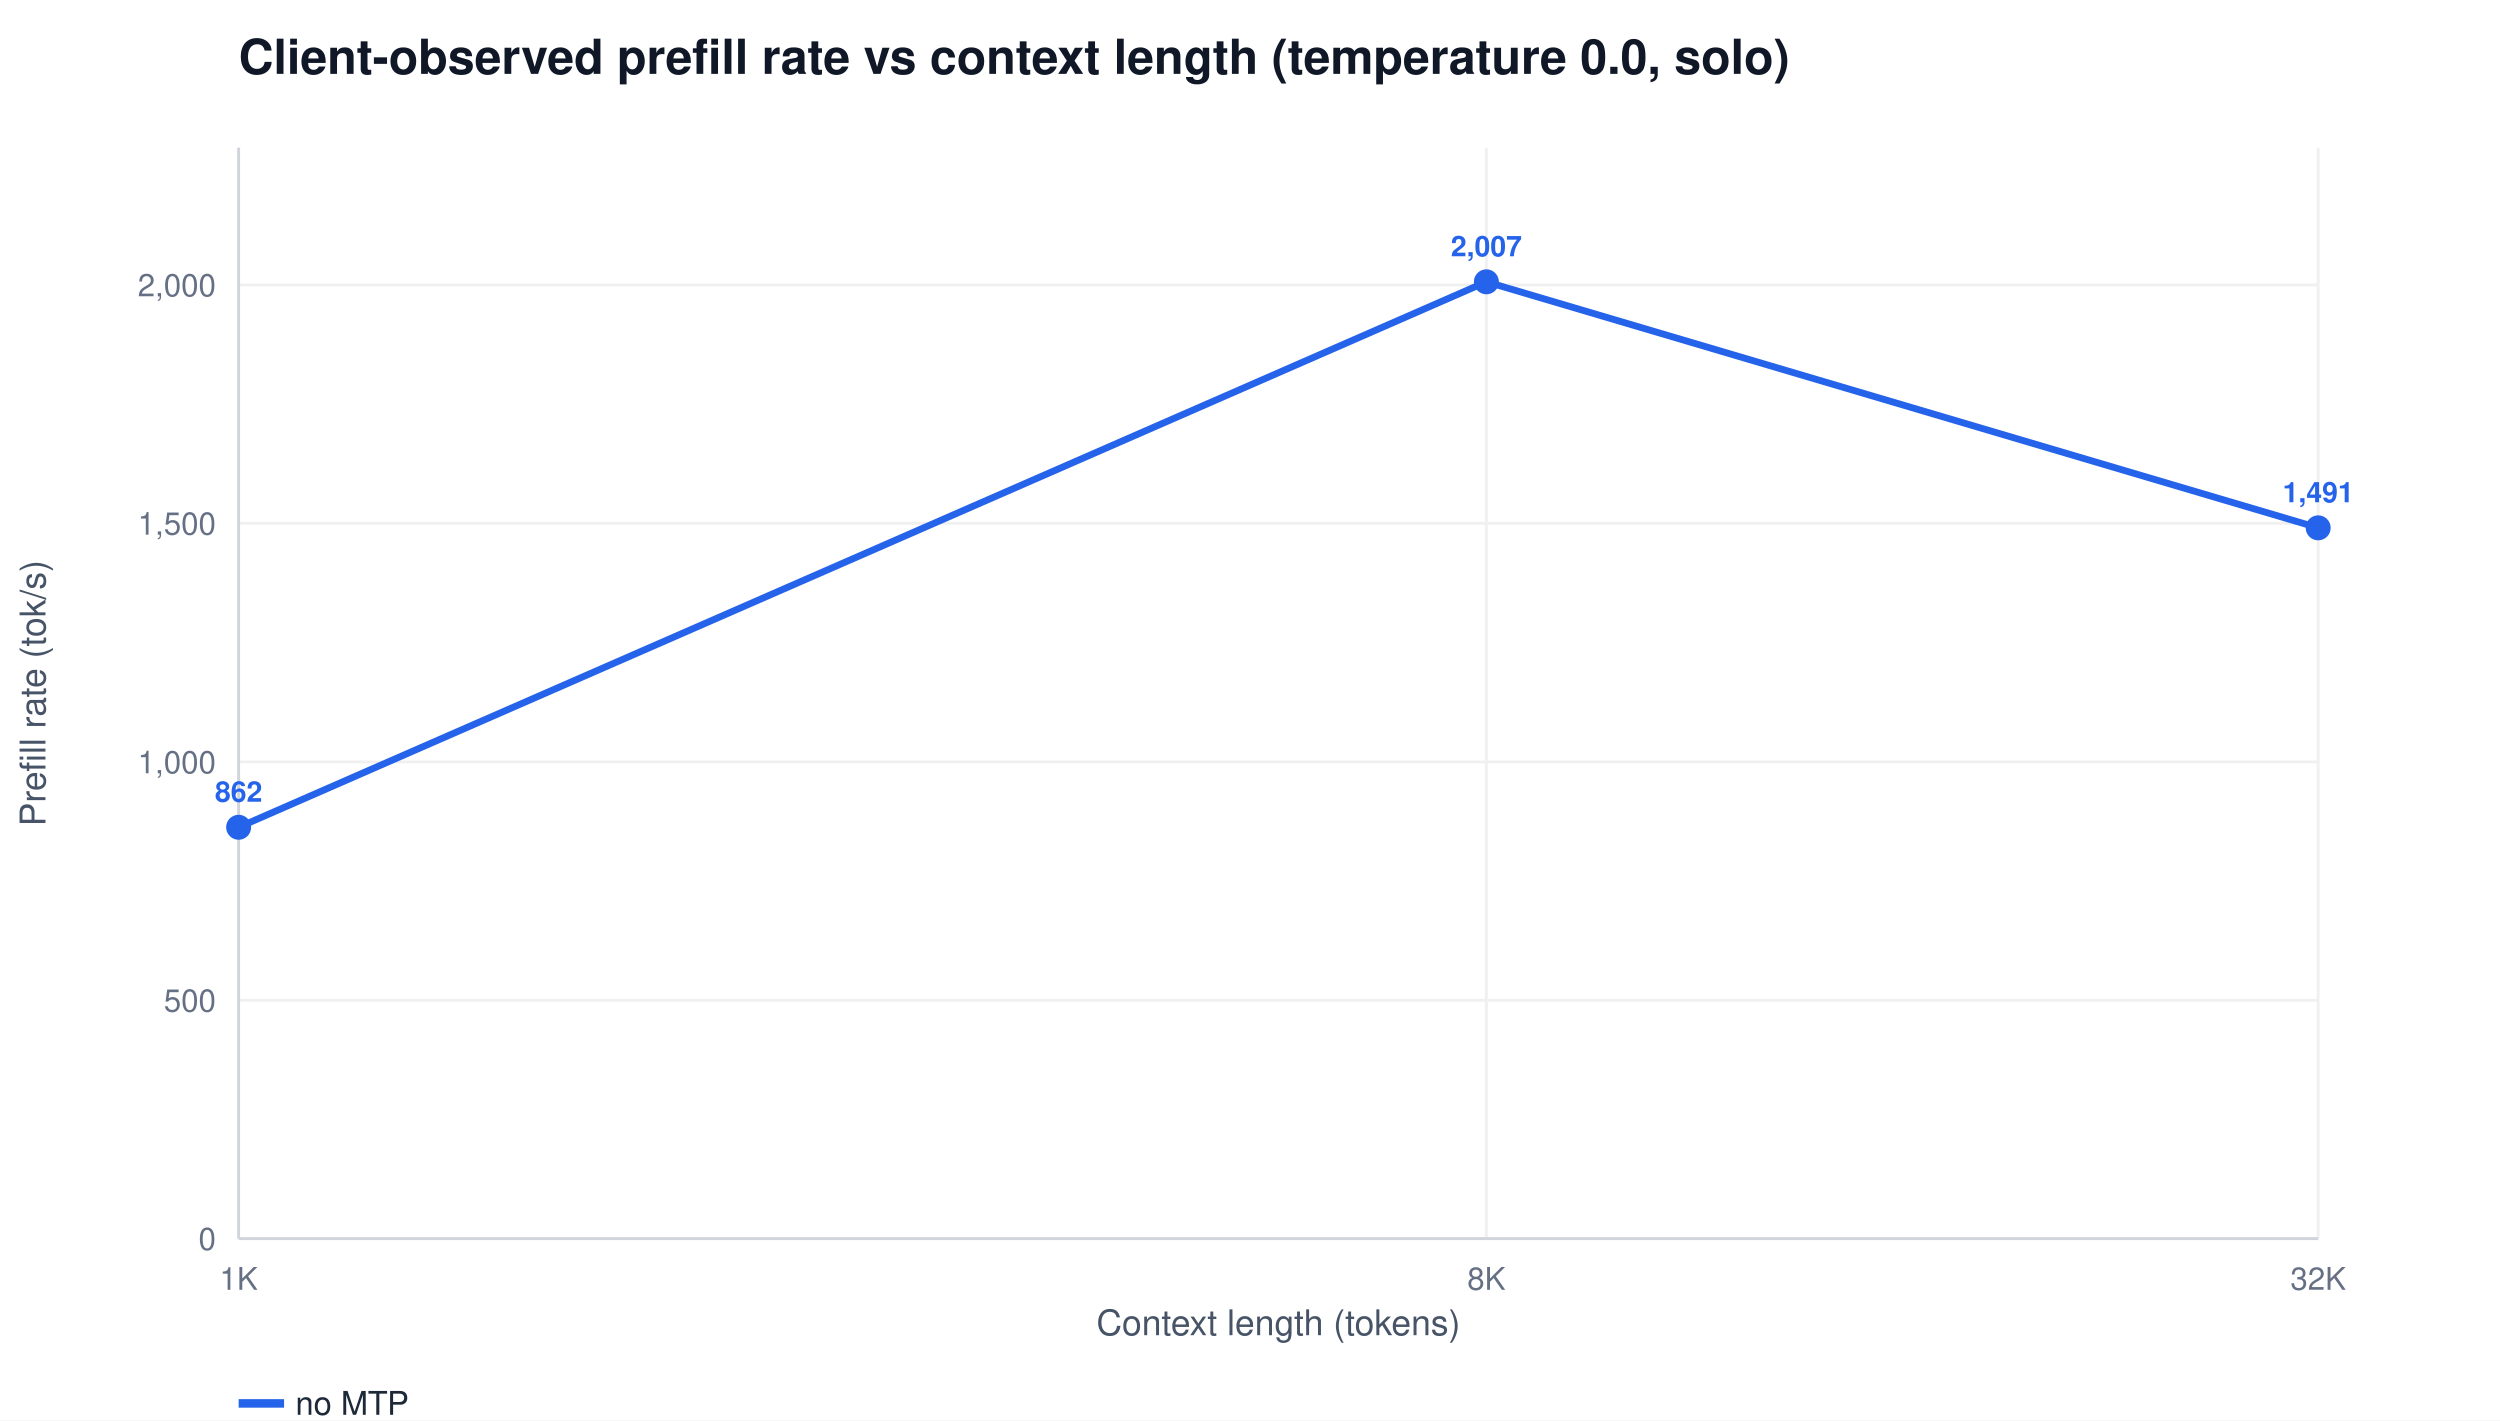
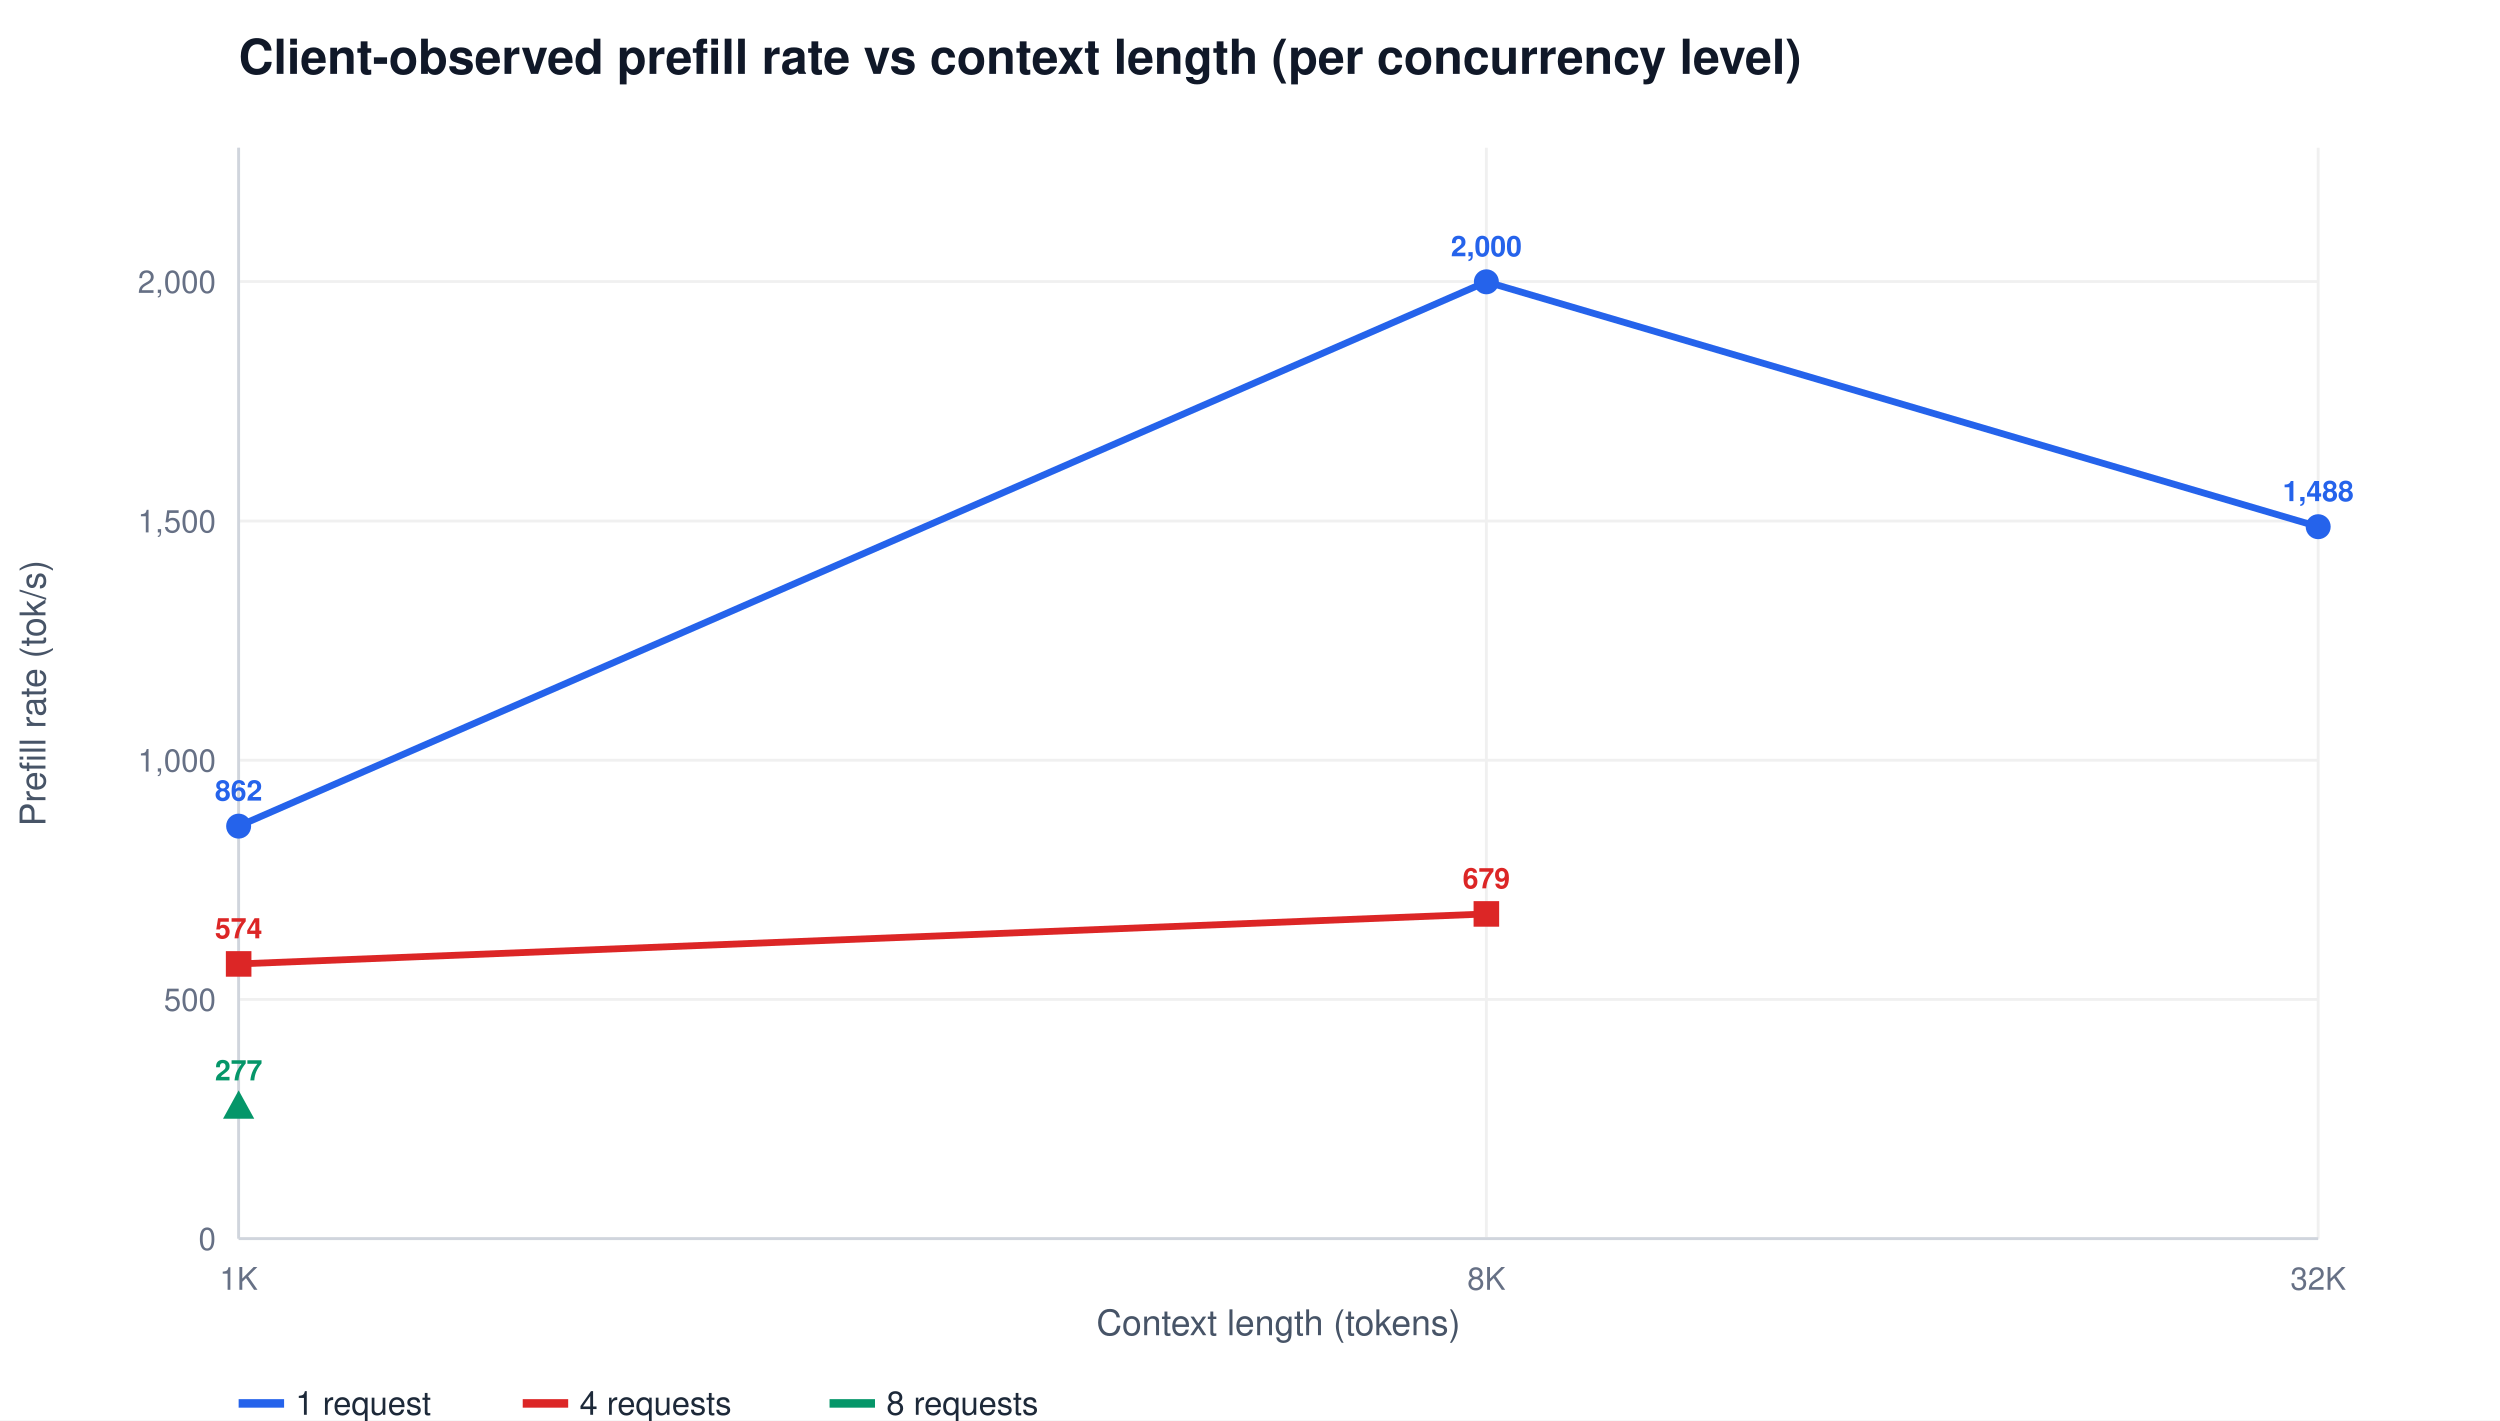
<svg xmlns="http://www.w3.org/2000/svg" width="880" height="500" viewBox="0 0 880 500" font-family="Segoe UI, Helvetica, Arial, sans-serif">
  <rect width="880" height="500" fill="#ffffff" />
-   <text x="84" y="26" font-size="17" font-weight="600" fill="#101828">Client-observed prefill rate vs context length (temperature 0.0, solo)</text>
+   <text x="84" y="26" font-size="17" font-weight="600" fill="#101828">Client-observed prefill rate vs context length (per concurrency level)</text>
  <line x1="84" y1="436.0" x2="816" y2="436.0" stroke="#f0f0f0" stroke-width="1" />
  <text x="76" y="440.0" font-size="11" fill="#667085" text-anchor="end">0</text>
-   <line x1="84" y1="352.1" x2="816" y2="352.1" stroke="#f0f0f0" stroke-width="1" />
-   <text x="76" y="356.1" font-size="11" fill="#667085" text-anchor="end">500</text>
-   <line x1="84" y1="268.2" x2="816" y2="268.2" stroke="#f0f0f0" stroke-width="1" />
-   <text x="76" y="272.2" font-size="11" fill="#667085" text-anchor="end">1,000</text>
-   <line x1="84" y1="184.2" x2="816" y2="184.2" stroke="#f0f0f0" stroke-width="1" />
-   <text x="76" y="188.2" font-size="11" fill="#667085" text-anchor="end">1,500</text>
-   <line x1="84" y1="100.3" x2="816" y2="100.3" stroke="#f0f0f0" stroke-width="1" />
-   <text x="76" y="104.3" font-size="11" fill="#667085" text-anchor="end">2,000</text>
+   <line x1="84" y1="351.8" x2="816" y2="351.8" stroke="#f0f0f0" stroke-width="1" />
+   <text x="76" y="355.8" font-size="11" fill="#667085" text-anchor="end">500</text>
+   <line x1="84" y1="267.6" x2="816" y2="267.6" stroke="#f0f0f0" stroke-width="1" />
+   <text x="76" y="271.6" font-size="11" fill="#667085" text-anchor="end">1,000</text>
+   <line x1="84" y1="183.4" x2="816" y2="183.4" stroke="#f0f0f0" stroke-width="1" />
+   <text x="76" y="187.4" font-size="11" fill="#667085" text-anchor="end">1,500</text>
+   <line x1="84" y1="99.1" x2="816" y2="99.1" stroke="#f0f0f0" stroke-width="1" />
+   <text x="76" y="103.1" font-size="11" fill="#667085" text-anchor="end">2,000</text>
  <line x1="84.0" y1="52" x2="84.0" y2="436" stroke="#f0f0f0" stroke-width="1" />
  <text x="84.0" y="454" font-size="11" fill="#667085" text-anchor="middle">1K</text>
  <line x1="523.2" y1="52" x2="523.2" y2="436" stroke="#f0f0f0" stroke-width="1" />
  <text x="523.2" y="454" font-size="11" fill="#667085" text-anchor="middle">8K</text>
  <line x1="816.0" y1="52" x2="816.0" y2="436" stroke="#f0f0f0" stroke-width="1" />
  <text x="816.0" y="454" font-size="11" fill="#667085" text-anchor="middle">32K</text>
  <line x1="84" y1="436" x2="816" y2="436" stroke="#d0d5dd" stroke-width="1" />
  <line x1="84" y1="52" x2="84" y2="436" stroke="#d0d5dd" stroke-width="1" />
-   <polyline points="84.0,291.2 523.2,99.2 816.0,185.8" fill="none" stroke="#2563eb" stroke-width="2.4" />
-   <circle cx="84.0" cy="291.2" r="4.4" fill="#2563eb" />
+   <polyline points="84.0,290.8 523.2,99.2 816.0,185.4" fill="none" stroke="#2563eb" stroke-width="2.4" />
+   <circle cx="84.0" cy="290.8" r="4.4" fill="#2563eb" />
  <circle cx="523.2" cy="99.2" r="4.4" fill="#2563eb" />
-   <circle cx="816.0" cy="185.8" r="4.4" fill="#2563eb" />
-   <text x="84.0" y="282.2" font-size="10" fill="#2563eb" text-anchor="middle" font-weight="600">862</text>
-   <text x="523.2" y="90.2" font-size="10" fill="#2563eb" text-anchor="middle" font-weight="600">2,007</text>
-   <text x="816.0" y="176.8" font-size="10" fill="#2563eb" text-anchor="middle" font-weight="600">1,491</text>
+   <circle cx="816.0" cy="185.4" r="4.4" fill="#2563eb" />
+   <polyline points="84.0,339.3 523.2,321.7" fill="none" stroke="#dc2626" stroke-width="2.4" />
+   <rect x="79.5" y="334.8" width="9" height="9" fill="#dc2626" />
+   <rect x="518.7" y="317.2" width="9" height="9" fill="#dc2626" />
+   <polygon points="84.0,383.8 78.5,393.8 89.5,393.8" fill="#059669" />
+   <text x="84.0" y="281.8" font-size="10" fill="#2563eb" text-anchor="middle" font-weight="600">862</text>
+   <text x="84.0" y="330.3" font-size="10" fill="#dc2626" text-anchor="middle" font-weight="600">574</text>
+   <text x="84.0" y="380.3" font-size="10" fill="#059669" text-anchor="middle" font-weight="600">277</text>
+   <text x="523.2" y="90.2" font-size="10" fill="#2563eb" text-anchor="middle" font-weight="600">2,000</text>
+   <text x="523.2" y="312.7" font-size="10" fill="#dc2626" text-anchor="middle" font-weight="600">679</text>
+   <text x="816.0" y="176.4" font-size="10" fill="#2563eb" text-anchor="middle" font-weight="600">1,488</text>
  <line x1="84" y1="494" x2="100" y2="494" stroke="#2563eb" stroke-width="3" />
-   <text x="104" y="498" font-size="11.5" fill="#1d2939">no MTP</text>
+   <text x="104" y="498" font-size="11.5" fill="#1d2939">1 request</text>
+   <line x1="184" y1="494" x2="200" y2="494" stroke="#dc2626" stroke-width="3" />
+   <text x="204" y="498" font-size="11.5" fill="#1d2939">4 requests</text>
+   <line x1="292" y1="494" x2="308" y2="494" stroke="#059669" stroke-width="3" />
+   <text x="312" y="498" font-size="11.5" fill="#1d2939">8 requests</text>
  <text x="450" y="470" font-size="12.5" fill="#475467" text-anchor="middle">Context length (tokens)</text>
  <text x="16" y="244" font-size="12.5" fill="#475467" text-anchor="middle" transform="rotate(-90 16 244)">Prefill rate (tok/s)</text>
</svg>
